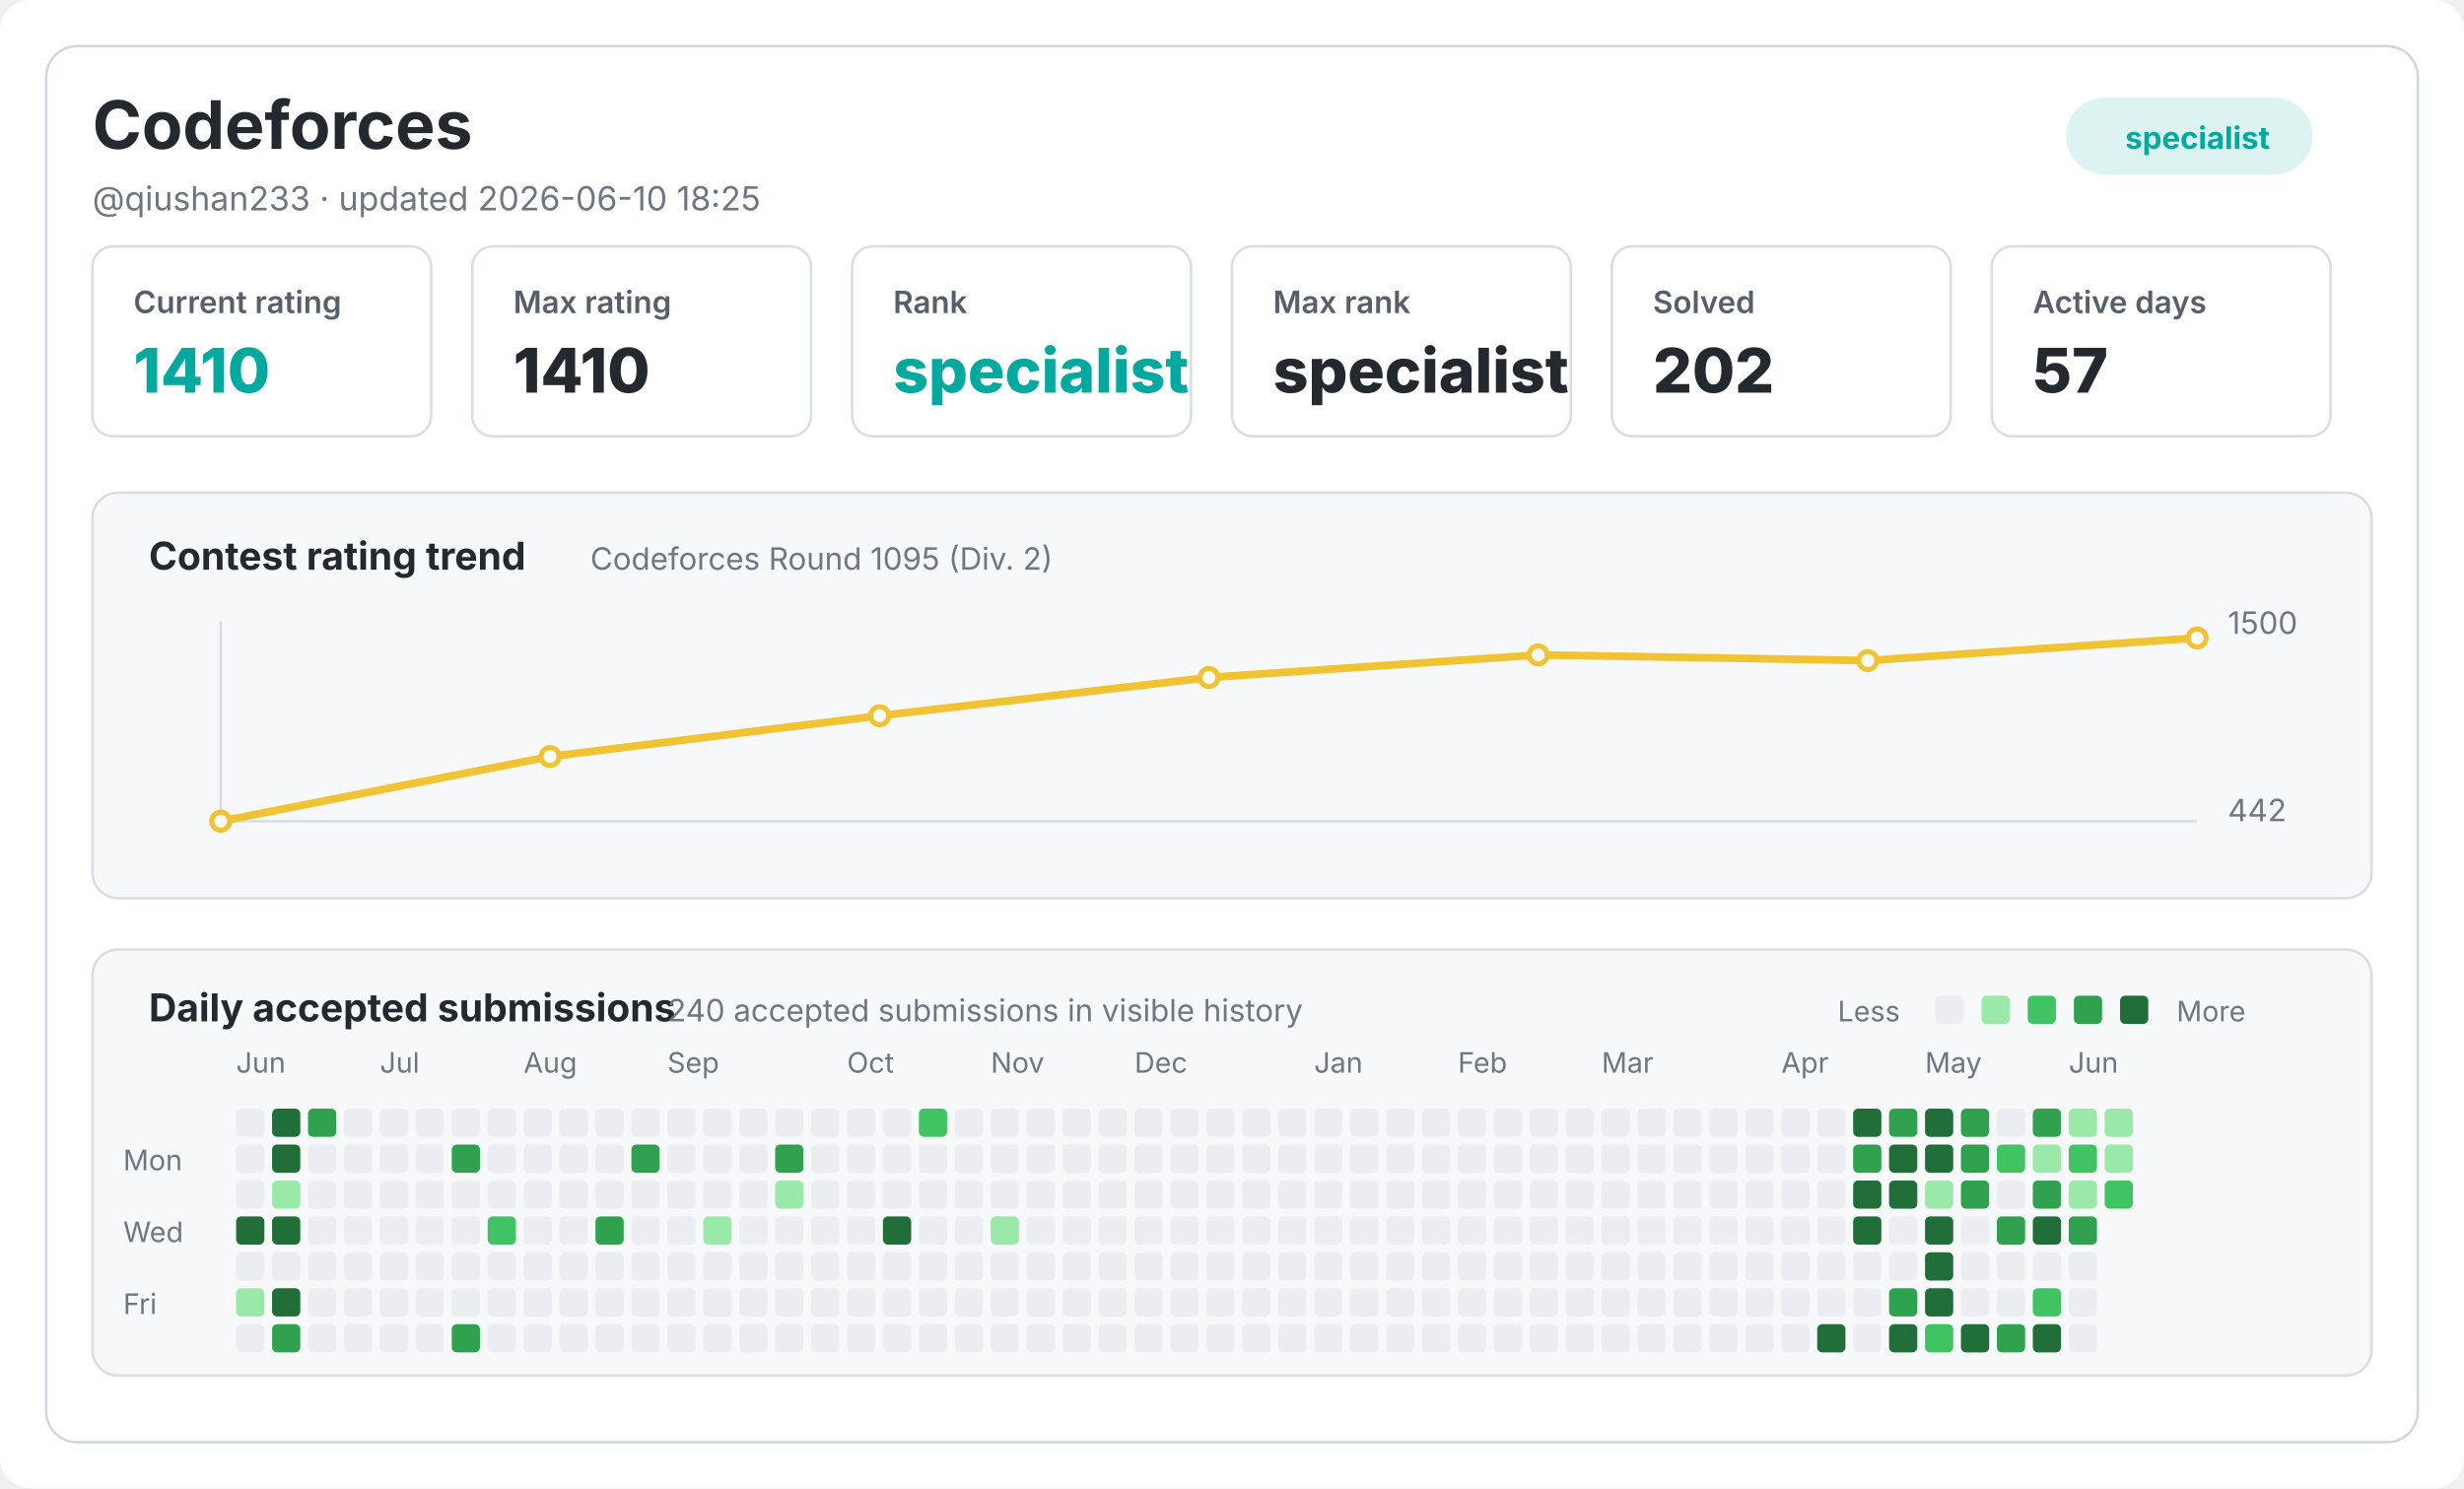
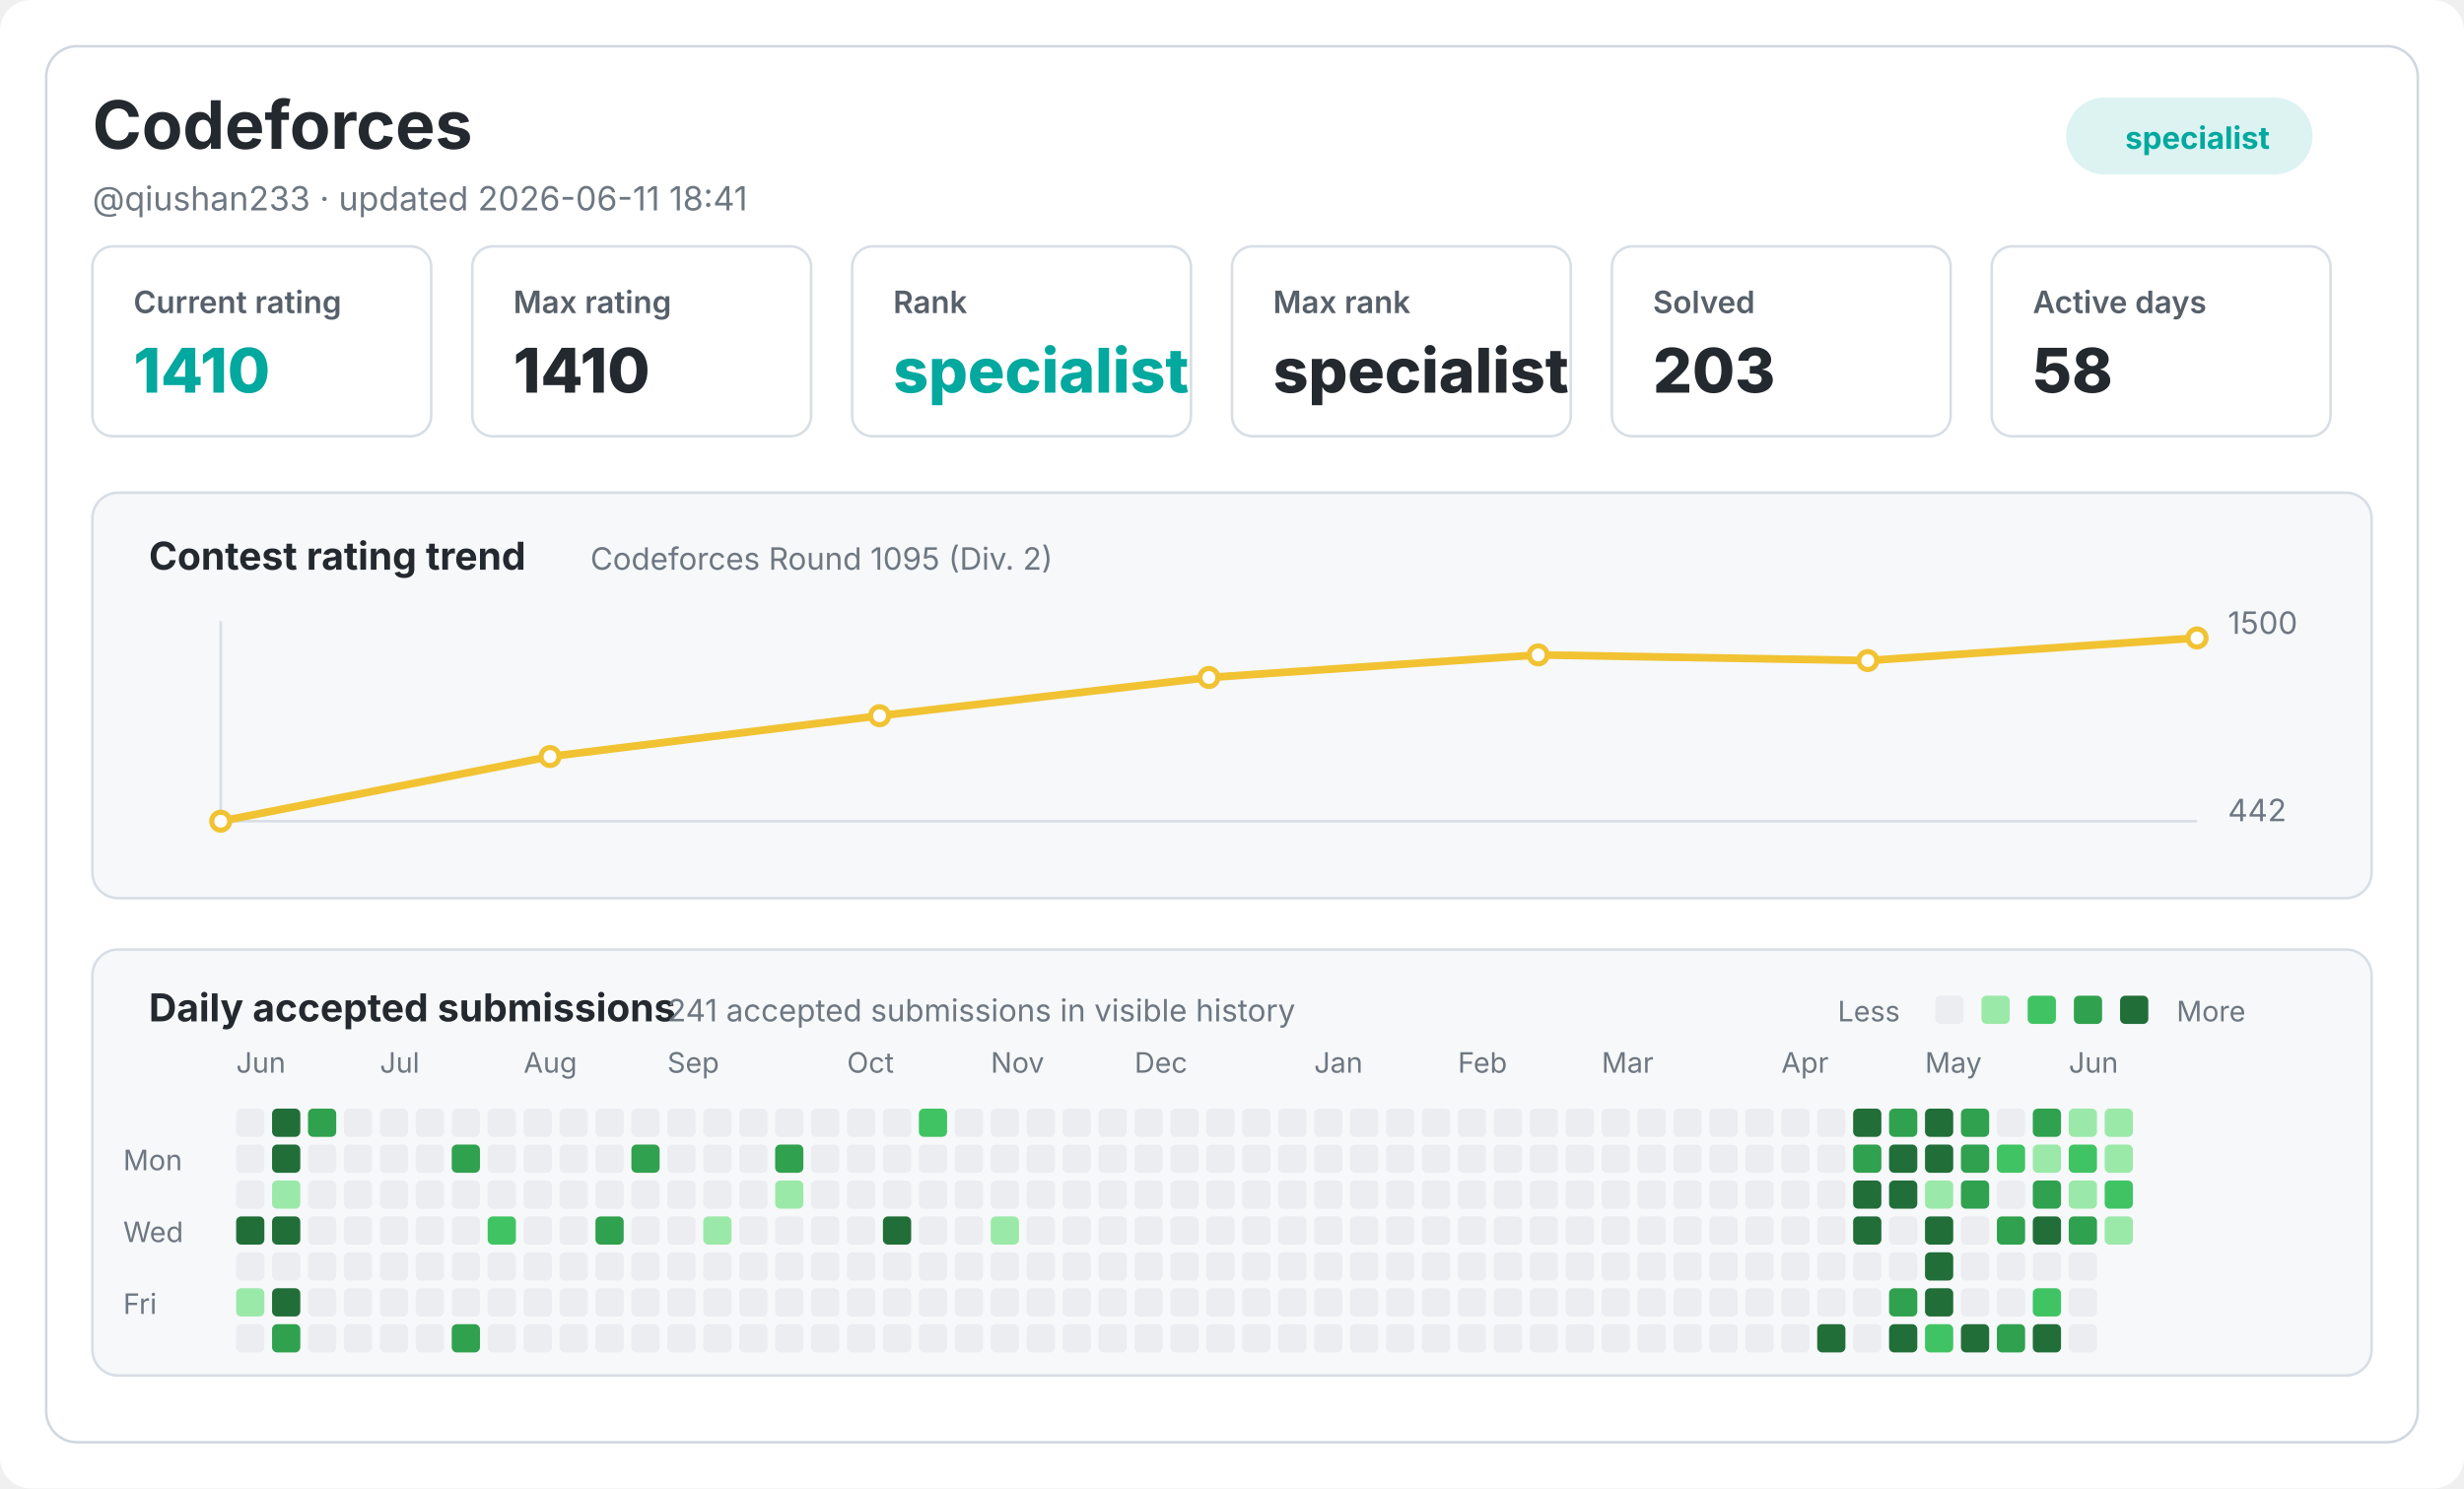
<svg xmlns="http://www.w3.org/2000/svg" width="960" height="580" viewBox="0 0 960 580" role="img" aria-label="Codeforces statistics for qiushan233">
  <style>
  .bg { fill: #ffffff; }
  .shell { fill: #ffffff; stroke: #d0d7de; }
  .soft { fill: #f6f8fa; stroke: #d8dee4; }
  .metric-card { fill: #ffffff; stroke: #d8dee4; }
  .title { font: 700 26px -apple-system,BlinkMacSystemFont,"Segoe UI",sans-serif; fill: #24292f; }
  .subtitle { font: 13px -apple-system,BlinkMacSystemFont,"Segoe UI",sans-serif; fill: #6e7781; }
  .section-title { font: 700 15px -apple-system,BlinkMacSystemFont,"Segoe UI",sans-serif; fill: #24292f; }
  .metric-label { font: 600 12px -apple-system,BlinkMacSystemFont,"Segoe UI",sans-serif; fill: #57606a; }
  .metric-value { font: 800 24px -apple-system,BlinkMacSystemFont,"Segoe UI",sans-serif; fill: #24292f; }
  .muted { font: 12px -apple-system,BlinkMacSystemFont,"Segoe UI",sans-serif; fill: #6e7781; }
  .small { font-size: 11px; }
  .rank { fill: #03a89e; }
  .grid { stroke: #d8dee4; stroke-width: 1; }
  .badge-bg { fill: #03a89e; opacity: 0.14; }
  .badge-text { font: 700 12px -apple-system,BlinkMacSystemFont,"Segoe UI",sans-serif; fill: #03a89e; }
  .heat-cell { cursor: default; transition: stroke 0.12s ease, stroke-width 0.12s ease; }
  .heat-cell:hover { stroke: #0969da; stroke-width: 1.5; }
</style>
  <rect class="bg" width="960" height="580" rx="12" />
  <rect class="shell" x="18" y="18" width="924" height="544" rx="12" />
  <text x="36" y="58" class="title">Codeforces</text>
-   <text x="36" y="82" class="subtitle">@qiushan233 · updated 2026-06-10 18:25</text>
+   <text x="36" y="82" class="subtitle">@qiushan233 · updated 2026-06-11 18:41</text>
  <rect x="805" y="38" width="96" height="30" rx="15" class="badge-bg" />
  <text x="828" y="58" class="badge-text">specialist</text>
  <rect x="36" y="96" width="132" height="74" rx="8" class="metric-card" />
  <text x="52" y="122" class="metric-label">Current rating</text>
  <text x="52" y="153" class="metric-value rank">1410</text>
  <rect x="184" y="96" width="132" height="74" rx="8" class="metric-card" />
  <text x="200" y="122" class="metric-label">Max rating</text>
  <text x="200" y="153" class="metric-value">1410</text>
  <rect x="332" y="96" width="132" height="74" rx="8" class="metric-card" />
  <text x="348" y="122" class="metric-label">Rank</text>
  <text x="348" y="153" class="metric-value rank">specialist</text>
  <rect x="480" y="96" width="132" height="74" rx="8" class="metric-card" />
  <text x="496" y="122" class="metric-label">Max rank</text>
  <text x="496" y="153" class="metric-value">specialist</text>
  <rect x="628" y="96" width="132" height="74" rx="8" class="metric-card" />
  <text x="644" y="122" class="metric-label">Solved</text>
-   <text x="644" y="153" class="metric-value">202</text>
+   <text x="644" y="153" class="metric-value">203</text>
  <rect x="776" y="96" width="132" height="74" rx="8" class="metric-card" />
  <text x="792" y="122" class="metric-label">Active days</text>
-   <text x="792" y="153" class="metric-value">57</text>
+   <text x="792" y="153" class="metric-value">58</text>
  <rect class="soft" x="36" y="192" width="888" height="158" rx="10" />
  <text x="58" y="222" class="section-title">Contest rating trend</text>
  <text x="230" y="222" class="muted">Codeforces Round 1095 (Div. 2)</text>
  <line x1="86" y1="320" x2="856" y2="320" class="grid" />
  <line x1="86" y1="242" x2="86" y2="320" class="grid" />
  <text x="868" y="247" class="muted">1500</text>
  <text x="868" y="320" class="muted">442</text>
  <polyline points="86.0,320.0 214.3,294.8 342.7,278.9 471.0,264.0 599.3,255.2 727.7,257.4 856.0,248.6" fill="none" stroke="#f1c232" stroke-width="3" stroke-linecap="round" stroke-linejoin="round" />
  <circle cx="86.0" cy="320.0" r="3.5" fill="#fff" stroke="#f1c232" stroke-width="2" />
  <circle cx="214.3" cy="294.8" r="3.5" fill="#fff" stroke="#f1c232" stroke-width="2" />
  <circle cx="342.7" cy="278.9" r="3.5" fill="#fff" stroke="#f1c232" stroke-width="2" />
  <circle cx="471.0" cy="264.0" r="3.5" fill="#fff" stroke="#f1c232" stroke-width="2" />
  <circle cx="599.3" cy="255.2" r="3.5" fill="#fff" stroke="#f1c232" stroke-width="2" />
  <circle cx="727.7" cy="257.4" r="3.5" fill="#fff" stroke="#f1c232" stroke-width="2" />
  <circle cx="856.0" cy="248.6" r="3.5" fill="#fff" stroke="#f1c232" stroke-width="2" />
  <rect class="soft" x="36" y="370" width="888" height="166" rx="10" />
  <text x="58" y="398" class="section-title">Daily accepted submissions</text>
-   <text x="260" y="398" class="muted">240 accepted submissions in visible history</text>
+   <text x="260" y="398" class="muted">241 accepted submissions in visible history</text>
  <text x="92" y="418" class="muted small">Jun</text>
  <text x="148" y="418" class="muted small">Jul</text>
  <text x="204" y="418" class="muted small">Aug</text>
  <text x="260" y="418" class="muted small">Sep</text>
  <text x="330" y="418" class="muted small">Oct</text>
  <text x="386" y="418" class="muted small">Nov</text>
  <text x="442" y="418" class="muted small">Dec</text>
  <text x="512" y="418" class="muted small">Jan</text>
  <text x="568" y="418" class="muted small">Feb</text>
  <text x="624" y="418" class="muted small">Mar</text>
  <text x="694" y="418" class="muted small">Apr</text>
  <text x="750" y="418" class="muted small">May</text>
  <text x="806" y="418" class="muted small">Jun</text>
  <text x="48" y="456" class="muted small">Mon</text>
  <text x="48" y="484" class="muted small">Wed</text>
  <text x="48" y="512" class="muted small">Fri</text>
  <rect class="heat-cell" x="92" y="432" width="11" height="11" rx="2" fill="#ebedf0" />
  <rect class="heat-cell" x="92" y="446" width="11" height="11" rx="2" fill="#ebedf0" />
  <rect class="heat-cell" x="92" y="460" width="11" height="11" rx="2" fill="#ebedf0" />
  <rect class="heat-cell" x="92" y="474" width="11" height="11" rx="2" fill="#216e39" />
  <rect class="heat-cell" x="92" y="488" width="11" height="11" rx="2" fill="#ebedf0" />
  <rect class="heat-cell" x="92" y="502" width="11" height="11" rx="2" fill="#9be9a8" />
  <rect class="heat-cell" x="92" y="516" width="11" height="11" rx="2" fill="#ebedf0" />
  <rect class="heat-cell" x="106" y="432" width="11" height="11" rx="2" fill="#216e39" />
  <rect class="heat-cell" x="106" y="446" width="11" height="11" rx="2" fill="#216e39" />
  <rect class="heat-cell" x="106" y="460" width="11" height="11" rx="2" fill="#9be9a8" />
  <rect class="heat-cell" x="106" y="474" width="11" height="11" rx="2" fill="#216e39" />
  <rect class="heat-cell" x="106" y="488" width="11" height="11" rx="2" fill="#ebedf0" />
  <rect class="heat-cell" x="106" y="502" width="11" height="11" rx="2" fill="#216e39" />
  <rect class="heat-cell" x="106" y="516" width="11" height="11" rx="2" fill="#30a14e" />
  <rect class="heat-cell" x="120" y="432" width="11" height="11" rx="2" fill="#30a14e" />
  <rect class="heat-cell" x="120" y="446" width="11" height="11" rx="2" fill="#ebedf0" />
  <rect class="heat-cell" x="120" y="460" width="11" height="11" rx="2" fill="#ebedf0" />
  <rect class="heat-cell" x="120" y="474" width="11" height="11" rx="2" fill="#ebedf0" />
  <rect class="heat-cell" x="120" y="488" width="11" height="11" rx="2" fill="#ebedf0" />
  <rect class="heat-cell" x="120" y="502" width="11" height="11" rx="2" fill="#ebedf0" />
  <rect class="heat-cell" x="120" y="516" width="11" height="11" rx="2" fill="#ebedf0" />
  <rect class="heat-cell" x="134" y="432" width="11" height="11" rx="2" fill="#ebedf0" />
  <rect class="heat-cell" x="134" y="446" width="11" height="11" rx="2" fill="#ebedf0" />
  <rect class="heat-cell" x="134" y="460" width="11" height="11" rx="2" fill="#ebedf0" />
  <rect class="heat-cell" x="134" y="474" width="11" height="11" rx="2" fill="#ebedf0" />
  <rect class="heat-cell" x="134" y="488" width="11" height="11" rx="2" fill="#ebedf0" />
  <rect class="heat-cell" x="134" y="502" width="11" height="11" rx="2" fill="#ebedf0" />
  <rect class="heat-cell" x="134" y="516" width="11" height="11" rx="2" fill="#ebedf0" />
  <rect class="heat-cell" x="148" y="432" width="11" height="11" rx="2" fill="#ebedf0" />
  <rect class="heat-cell" x="148" y="446" width="11" height="11" rx="2" fill="#ebedf0" />
  <rect class="heat-cell" x="148" y="460" width="11" height="11" rx="2" fill="#ebedf0" />
  <rect class="heat-cell" x="148" y="474" width="11" height="11" rx="2" fill="#ebedf0" />
  <rect class="heat-cell" x="148" y="488" width="11" height="11" rx="2" fill="#ebedf0" />
  <rect class="heat-cell" x="148" y="502" width="11" height="11" rx="2" fill="#ebedf0" />
  <rect class="heat-cell" x="148" y="516" width="11" height="11" rx="2" fill="#ebedf0" />
  <rect class="heat-cell" x="162" y="432" width="11" height="11" rx="2" fill="#ebedf0" />
  <rect class="heat-cell" x="162" y="446" width="11" height="11" rx="2" fill="#ebedf0" />
  <rect class="heat-cell" x="162" y="460" width="11" height="11" rx="2" fill="#ebedf0" />
  <rect class="heat-cell" x="162" y="474" width="11" height="11" rx="2" fill="#ebedf0" />
  <rect class="heat-cell" x="162" y="488" width="11" height="11" rx="2" fill="#ebedf0" />
  <rect class="heat-cell" x="162" y="502" width="11" height="11" rx="2" fill="#ebedf0" />
  <rect class="heat-cell" x="162" y="516" width="11" height="11" rx="2" fill="#ebedf0" />
  <rect class="heat-cell" x="176" y="432" width="11" height="11" rx="2" fill="#ebedf0" />
  <rect class="heat-cell" x="176" y="446" width="11" height="11" rx="2" fill="#30a14e" />
  <rect class="heat-cell" x="176" y="460" width="11" height="11" rx="2" fill="#ebedf0" />
  <rect class="heat-cell" x="176" y="474" width="11" height="11" rx="2" fill="#ebedf0" />
  <rect class="heat-cell" x="176" y="488" width="11" height="11" rx="2" fill="#ebedf0" />
  <rect class="heat-cell" x="176" y="502" width="11" height="11" rx="2" fill="#ebedf0" />
  <rect class="heat-cell" x="176" y="516" width="11" height="11" rx="2" fill="#30a14e" />
  <rect class="heat-cell" x="190" y="432" width="11" height="11" rx="2" fill="#ebedf0" />
  <rect class="heat-cell" x="190" y="446" width="11" height="11" rx="2" fill="#ebedf0" />
  <rect class="heat-cell" x="190" y="460" width="11" height="11" rx="2" fill="#ebedf0" />
  <rect class="heat-cell" x="190" y="474" width="11" height="11" rx="2" fill="#40c463" />
  <rect class="heat-cell" x="190" y="488" width="11" height="11" rx="2" fill="#ebedf0" />
  <rect class="heat-cell" x="190" y="502" width="11" height="11" rx="2" fill="#ebedf0" />
  <rect class="heat-cell" x="190" y="516" width="11" height="11" rx="2" fill="#ebedf0" />
  <rect class="heat-cell" x="204" y="432" width="11" height="11" rx="2" fill="#ebedf0" />
  <rect class="heat-cell" x="204" y="446" width="11" height="11" rx="2" fill="#ebedf0" />
  <rect class="heat-cell" x="204" y="460" width="11" height="11" rx="2" fill="#ebedf0" />
  <rect class="heat-cell" x="204" y="474" width="11" height="11" rx="2" fill="#ebedf0" />
  <rect class="heat-cell" x="204" y="488" width="11" height="11" rx="2" fill="#ebedf0" />
  <rect class="heat-cell" x="204" y="502" width="11" height="11" rx="2" fill="#ebedf0" />
  <rect class="heat-cell" x="204" y="516" width="11" height="11" rx="2" fill="#ebedf0" />
  <rect class="heat-cell" x="218" y="432" width="11" height="11" rx="2" fill="#ebedf0" />
  <rect class="heat-cell" x="218" y="446" width="11" height="11" rx="2" fill="#ebedf0" />
  <rect class="heat-cell" x="218" y="460" width="11" height="11" rx="2" fill="#ebedf0" />
  <rect class="heat-cell" x="218" y="474" width="11" height="11" rx="2" fill="#ebedf0" />
  <rect class="heat-cell" x="218" y="488" width="11" height="11" rx="2" fill="#ebedf0" />
  <rect class="heat-cell" x="218" y="502" width="11" height="11" rx="2" fill="#ebedf0" />
  <rect class="heat-cell" x="218" y="516" width="11" height="11" rx="2" fill="#ebedf0" />
  <rect class="heat-cell" x="232" y="432" width="11" height="11" rx="2" fill="#ebedf0" />
  <rect class="heat-cell" x="232" y="446" width="11" height="11" rx="2" fill="#ebedf0" />
  <rect class="heat-cell" x="232" y="460" width="11" height="11" rx="2" fill="#ebedf0" />
  <rect class="heat-cell" x="232" y="474" width="11" height="11" rx="2" fill="#30a14e" />
  <rect class="heat-cell" x="232" y="488" width="11" height="11" rx="2" fill="#ebedf0" />
  <rect class="heat-cell" x="232" y="502" width="11" height="11" rx="2" fill="#ebedf0" />
  <rect class="heat-cell" x="232" y="516" width="11" height="11" rx="2" fill="#ebedf0" />
  <rect class="heat-cell" x="246" y="432" width="11" height="11" rx="2" fill="#ebedf0" />
  <rect class="heat-cell" x="246" y="446" width="11" height="11" rx="2" fill="#30a14e" />
  <rect class="heat-cell" x="246" y="460" width="11" height="11" rx="2" fill="#ebedf0" />
  <rect class="heat-cell" x="246" y="474" width="11" height="11" rx="2" fill="#ebedf0" />
  <rect class="heat-cell" x="246" y="488" width="11" height="11" rx="2" fill="#ebedf0" />
  <rect class="heat-cell" x="246" y="502" width="11" height="11" rx="2" fill="#ebedf0" />
  <rect class="heat-cell" x="246" y="516" width="11" height="11" rx="2" fill="#ebedf0" />
  <rect class="heat-cell" x="260" y="432" width="11" height="11" rx="2" fill="#ebedf0" />
  <rect class="heat-cell" x="260" y="446" width="11" height="11" rx="2" fill="#ebedf0" />
  <rect class="heat-cell" x="260" y="460" width="11" height="11" rx="2" fill="#ebedf0" />
  <rect class="heat-cell" x="260" y="474" width="11" height="11" rx="2" fill="#ebedf0" />
  <rect class="heat-cell" x="260" y="488" width="11" height="11" rx="2" fill="#ebedf0" />
  <rect class="heat-cell" x="260" y="502" width="11" height="11" rx="2" fill="#ebedf0" />
  <rect class="heat-cell" x="260" y="516" width="11" height="11" rx="2" fill="#ebedf0" />
  <rect class="heat-cell" x="274" y="432" width="11" height="11" rx="2" fill="#ebedf0" />
  <rect class="heat-cell" x="274" y="446" width="11" height="11" rx="2" fill="#ebedf0" />
  <rect class="heat-cell" x="274" y="460" width="11" height="11" rx="2" fill="#ebedf0" />
  <rect class="heat-cell" x="274" y="474" width="11" height="11" rx="2" fill="#9be9a8" />
  <rect class="heat-cell" x="274" y="488" width="11" height="11" rx="2" fill="#ebedf0" />
  <rect class="heat-cell" x="274" y="502" width="11" height="11" rx="2" fill="#ebedf0" />
  <rect class="heat-cell" x="274" y="516" width="11" height="11" rx="2" fill="#ebedf0" />
  <rect class="heat-cell" x="288" y="432" width="11" height="11" rx="2" fill="#ebedf0" />
  <rect class="heat-cell" x="288" y="446" width="11" height="11" rx="2" fill="#ebedf0" />
  <rect class="heat-cell" x="288" y="460" width="11" height="11" rx="2" fill="#ebedf0" />
  <rect class="heat-cell" x="288" y="474" width="11" height="11" rx="2" fill="#ebedf0" />
  <rect class="heat-cell" x="288" y="488" width="11" height="11" rx="2" fill="#ebedf0" />
  <rect class="heat-cell" x="288" y="502" width="11" height="11" rx="2" fill="#ebedf0" />
  <rect class="heat-cell" x="288" y="516" width="11" height="11" rx="2" fill="#ebedf0" />
  <rect class="heat-cell" x="302" y="432" width="11" height="11" rx="2" fill="#ebedf0" />
  <rect class="heat-cell" x="302" y="446" width="11" height="11" rx="2" fill="#30a14e" />
  <rect class="heat-cell" x="302" y="460" width="11" height="11" rx="2" fill="#9be9a8" />
  <rect class="heat-cell" x="302" y="474" width="11" height="11" rx="2" fill="#ebedf0" />
  <rect class="heat-cell" x="302" y="488" width="11" height="11" rx="2" fill="#ebedf0" />
  <rect class="heat-cell" x="302" y="502" width="11" height="11" rx="2" fill="#ebedf0" />
  <rect class="heat-cell" x="302" y="516" width="11" height="11" rx="2" fill="#ebedf0" />
  <rect class="heat-cell" x="316" y="432" width="11" height="11" rx="2" fill="#ebedf0" />
  <rect class="heat-cell" x="316" y="446" width="11" height="11" rx="2" fill="#ebedf0" />
  <rect class="heat-cell" x="316" y="460" width="11" height="11" rx="2" fill="#ebedf0" />
  <rect class="heat-cell" x="316" y="474" width="11" height="11" rx="2" fill="#ebedf0" />
  <rect class="heat-cell" x="316" y="488" width="11" height="11" rx="2" fill="#ebedf0" />
  <rect class="heat-cell" x="316" y="502" width="11" height="11" rx="2" fill="#ebedf0" />
  <rect class="heat-cell" x="316" y="516" width="11" height="11" rx="2" fill="#ebedf0" />
  <rect class="heat-cell" x="330" y="432" width="11" height="11" rx="2" fill="#ebedf0" />
  <rect class="heat-cell" x="330" y="446" width="11" height="11" rx="2" fill="#ebedf0" />
  <rect class="heat-cell" x="330" y="460" width="11" height="11" rx="2" fill="#ebedf0" />
  <rect class="heat-cell" x="330" y="474" width="11" height="11" rx="2" fill="#ebedf0" />
  <rect class="heat-cell" x="330" y="488" width="11" height="11" rx="2" fill="#ebedf0" />
  <rect class="heat-cell" x="330" y="502" width="11" height="11" rx="2" fill="#ebedf0" />
  <rect class="heat-cell" x="330" y="516" width="11" height="11" rx="2" fill="#ebedf0" />
  <rect class="heat-cell" x="344" y="432" width="11" height="11" rx="2" fill="#ebedf0" />
  <rect class="heat-cell" x="344" y="446" width="11" height="11" rx="2" fill="#ebedf0" />
  <rect class="heat-cell" x="344" y="460" width="11" height="11" rx="2" fill="#ebedf0" />
  <rect class="heat-cell" x="344" y="474" width="11" height="11" rx="2" fill="#216e39" />
  <rect class="heat-cell" x="344" y="488" width="11" height="11" rx="2" fill="#ebedf0" />
  <rect class="heat-cell" x="344" y="502" width="11" height="11" rx="2" fill="#ebedf0" />
  <rect class="heat-cell" x="344" y="516" width="11" height="11" rx="2" fill="#ebedf0" />
  <rect class="heat-cell" x="358" y="432" width="11" height="11" rx="2" fill="#40c463" />
  <rect class="heat-cell" x="358" y="446" width="11" height="11" rx="2" fill="#ebedf0" />
  <rect class="heat-cell" x="358" y="460" width="11" height="11" rx="2" fill="#ebedf0" />
  <rect class="heat-cell" x="358" y="474" width="11" height="11" rx="2" fill="#ebedf0" />
  <rect class="heat-cell" x="358" y="488" width="11" height="11" rx="2" fill="#ebedf0" />
  <rect class="heat-cell" x="358" y="502" width="11" height="11" rx="2" fill="#ebedf0" />
  <rect class="heat-cell" x="358" y="516" width="11" height="11" rx="2" fill="#ebedf0" />
  <rect class="heat-cell" x="372" y="432" width="11" height="11" rx="2" fill="#ebedf0" />
  <rect class="heat-cell" x="372" y="446" width="11" height="11" rx="2" fill="#ebedf0" />
  <rect class="heat-cell" x="372" y="460" width="11" height="11" rx="2" fill="#ebedf0" />
  <rect class="heat-cell" x="372" y="474" width="11" height="11" rx="2" fill="#ebedf0" />
  <rect class="heat-cell" x="372" y="488" width="11" height="11" rx="2" fill="#ebedf0" />
  <rect class="heat-cell" x="372" y="502" width="11" height="11" rx="2" fill="#ebedf0" />
  <rect class="heat-cell" x="372" y="516" width="11" height="11" rx="2" fill="#ebedf0" />
  <rect class="heat-cell" x="386" y="432" width="11" height="11" rx="2" fill="#ebedf0" />
  <rect class="heat-cell" x="386" y="446" width="11" height="11" rx="2" fill="#ebedf0" />
  <rect class="heat-cell" x="386" y="460" width="11" height="11" rx="2" fill="#ebedf0" />
  <rect class="heat-cell" x="386" y="474" width="11" height="11" rx="2" fill="#9be9a8" />
  <rect class="heat-cell" x="386" y="488" width="11" height="11" rx="2" fill="#ebedf0" />
  <rect class="heat-cell" x="386" y="502" width="11" height="11" rx="2" fill="#ebedf0" />
  <rect class="heat-cell" x="386" y="516" width="11" height="11" rx="2" fill="#ebedf0" />
  <rect class="heat-cell" x="400" y="432" width="11" height="11" rx="2" fill="#ebedf0" />
  <rect class="heat-cell" x="400" y="446" width="11" height="11" rx="2" fill="#ebedf0" />
  <rect class="heat-cell" x="400" y="460" width="11" height="11" rx="2" fill="#ebedf0" />
  <rect class="heat-cell" x="400" y="474" width="11" height="11" rx="2" fill="#ebedf0" />
  <rect class="heat-cell" x="400" y="488" width="11" height="11" rx="2" fill="#ebedf0" />
  <rect class="heat-cell" x="400" y="502" width="11" height="11" rx="2" fill="#ebedf0" />
  <rect class="heat-cell" x="400" y="516" width="11" height="11" rx="2" fill="#ebedf0" />
  <rect class="heat-cell" x="414" y="432" width="11" height="11" rx="2" fill="#ebedf0" />
  <rect class="heat-cell" x="414" y="446" width="11" height="11" rx="2" fill="#ebedf0" />
  <rect class="heat-cell" x="414" y="460" width="11" height="11" rx="2" fill="#ebedf0" />
  <rect class="heat-cell" x="414" y="474" width="11" height="11" rx="2" fill="#ebedf0" />
  <rect class="heat-cell" x="414" y="488" width="11" height="11" rx="2" fill="#ebedf0" />
  <rect class="heat-cell" x="414" y="502" width="11" height="11" rx="2" fill="#ebedf0" />
  <rect class="heat-cell" x="414" y="516" width="11" height="11" rx="2" fill="#ebedf0" />
  <rect class="heat-cell" x="428" y="432" width="11" height="11" rx="2" fill="#ebedf0" />
  <rect class="heat-cell" x="428" y="446" width="11" height="11" rx="2" fill="#ebedf0" />
  <rect class="heat-cell" x="428" y="460" width="11" height="11" rx="2" fill="#ebedf0" />
  <rect class="heat-cell" x="428" y="474" width="11" height="11" rx="2" fill="#ebedf0" />
  <rect class="heat-cell" x="428" y="488" width="11" height="11" rx="2" fill="#ebedf0" />
  <rect class="heat-cell" x="428" y="502" width="11" height="11" rx="2" fill="#ebedf0" />
  <rect class="heat-cell" x="428" y="516" width="11" height="11" rx="2" fill="#ebedf0" />
  <rect class="heat-cell" x="442" y="432" width="11" height="11" rx="2" fill="#ebedf0" />
  <rect class="heat-cell" x="442" y="446" width="11" height="11" rx="2" fill="#ebedf0" />
  <rect class="heat-cell" x="442" y="460" width="11" height="11" rx="2" fill="#ebedf0" />
  <rect class="heat-cell" x="442" y="474" width="11" height="11" rx="2" fill="#ebedf0" />
  <rect class="heat-cell" x="442" y="488" width="11" height="11" rx="2" fill="#ebedf0" />
  <rect class="heat-cell" x="442" y="502" width="11" height="11" rx="2" fill="#ebedf0" />
  <rect class="heat-cell" x="442" y="516" width="11" height="11" rx="2" fill="#ebedf0" />
  <rect class="heat-cell" x="456" y="432" width="11" height="11" rx="2" fill="#ebedf0" />
  <rect class="heat-cell" x="456" y="446" width="11" height="11" rx="2" fill="#ebedf0" />
  <rect class="heat-cell" x="456" y="460" width="11" height="11" rx="2" fill="#ebedf0" />
  <rect class="heat-cell" x="456" y="474" width="11" height="11" rx="2" fill="#ebedf0" />
  <rect class="heat-cell" x="456" y="488" width="11" height="11" rx="2" fill="#ebedf0" />
  <rect class="heat-cell" x="456" y="502" width="11" height="11" rx="2" fill="#ebedf0" />
  <rect class="heat-cell" x="456" y="516" width="11" height="11" rx="2" fill="#ebedf0" />
  <rect class="heat-cell" x="470" y="432" width="11" height="11" rx="2" fill="#ebedf0" />
  <rect class="heat-cell" x="470" y="446" width="11" height="11" rx="2" fill="#ebedf0" />
  <rect class="heat-cell" x="470" y="460" width="11" height="11" rx="2" fill="#ebedf0" />
  <rect class="heat-cell" x="470" y="474" width="11" height="11" rx="2" fill="#ebedf0" />
  <rect class="heat-cell" x="470" y="488" width="11" height="11" rx="2" fill="#ebedf0" />
  <rect class="heat-cell" x="470" y="502" width="11" height="11" rx="2" fill="#ebedf0" />
  <rect class="heat-cell" x="470" y="516" width="11" height="11" rx="2" fill="#ebedf0" />
  <rect class="heat-cell" x="484" y="432" width="11" height="11" rx="2" fill="#ebedf0" />
  <rect class="heat-cell" x="484" y="446" width="11" height="11" rx="2" fill="#ebedf0" />
  <rect class="heat-cell" x="484" y="460" width="11" height="11" rx="2" fill="#ebedf0" />
  <rect class="heat-cell" x="484" y="474" width="11" height="11" rx="2" fill="#ebedf0" />
  <rect class="heat-cell" x="484" y="488" width="11" height="11" rx="2" fill="#ebedf0" />
  <rect class="heat-cell" x="484" y="502" width="11" height="11" rx="2" fill="#ebedf0" />
  <rect class="heat-cell" x="484" y="516" width="11" height="11" rx="2" fill="#ebedf0" />
  <rect class="heat-cell" x="498" y="432" width="11" height="11" rx="2" fill="#ebedf0" />
  <rect class="heat-cell" x="498" y="446" width="11" height="11" rx="2" fill="#ebedf0" />
  <rect class="heat-cell" x="498" y="460" width="11" height="11" rx="2" fill="#ebedf0" />
  <rect class="heat-cell" x="498" y="474" width="11" height="11" rx="2" fill="#ebedf0" />
  <rect class="heat-cell" x="498" y="488" width="11" height="11" rx="2" fill="#ebedf0" />
  <rect class="heat-cell" x="498" y="502" width="11" height="11" rx="2" fill="#ebedf0" />
  <rect class="heat-cell" x="498" y="516" width="11" height="11" rx="2" fill="#ebedf0" />
  <rect class="heat-cell" x="512" y="432" width="11" height="11" rx="2" fill="#ebedf0" />
  <rect class="heat-cell" x="512" y="446" width="11" height="11" rx="2" fill="#ebedf0" />
  <rect class="heat-cell" x="512" y="460" width="11" height="11" rx="2" fill="#ebedf0" />
  <rect class="heat-cell" x="512" y="474" width="11" height="11" rx="2" fill="#ebedf0" />
  <rect class="heat-cell" x="512" y="488" width="11" height="11" rx="2" fill="#ebedf0" />
  <rect class="heat-cell" x="512" y="502" width="11" height="11" rx="2" fill="#ebedf0" />
  <rect class="heat-cell" x="512" y="516" width="11" height="11" rx="2" fill="#ebedf0" />
  <rect class="heat-cell" x="526" y="432" width="11" height="11" rx="2" fill="#ebedf0" />
  <rect class="heat-cell" x="526" y="446" width="11" height="11" rx="2" fill="#ebedf0" />
  <rect class="heat-cell" x="526" y="460" width="11" height="11" rx="2" fill="#ebedf0" />
  <rect class="heat-cell" x="526" y="474" width="11" height="11" rx="2" fill="#ebedf0" />
  <rect class="heat-cell" x="526" y="488" width="11" height="11" rx="2" fill="#ebedf0" />
  <rect class="heat-cell" x="526" y="502" width="11" height="11" rx="2" fill="#ebedf0" />
  <rect class="heat-cell" x="526" y="516" width="11" height="11" rx="2" fill="#ebedf0" />
  <rect class="heat-cell" x="540" y="432" width="11" height="11" rx="2" fill="#ebedf0" />
  <rect class="heat-cell" x="540" y="446" width="11" height="11" rx="2" fill="#ebedf0" />
  <rect class="heat-cell" x="540" y="460" width="11" height="11" rx="2" fill="#ebedf0" />
  <rect class="heat-cell" x="540" y="474" width="11" height="11" rx="2" fill="#ebedf0" />
  <rect class="heat-cell" x="540" y="488" width="11" height="11" rx="2" fill="#ebedf0" />
  <rect class="heat-cell" x="540" y="502" width="11" height="11" rx="2" fill="#ebedf0" />
  <rect class="heat-cell" x="540" y="516" width="11" height="11" rx="2" fill="#ebedf0" />
  <rect class="heat-cell" x="554" y="432" width="11" height="11" rx="2" fill="#ebedf0" />
  <rect class="heat-cell" x="554" y="446" width="11" height="11" rx="2" fill="#ebedf0" />
  <rect class="heat-cell" x="554" y="460" width="11" height="11" rx="2" fill="#ebedf0" />
  <rect class="heat-cell" x="554" y="474" width="11" height="11" rx="2" fill="#ebedf0" />
  <rect class="heat-cell" x="554" y="488" width="11" height="11" rx="2" fill="#ebedf0" />
  <rect class="heat-cell" x="554" y="502" width="11" height="11" rx="2" fill="#ebedf0" />
  <rect class="heat-cell" x="554" y="516" width="11" height="11" rx="2" fill="#ebedf0" />
  <rect class="heat-cell" x="568" y="432" width="11" height="11" rx="2" fill="#ebedf0" />
  <rect class="heat-cell" x="568" y="446" width="11" height="11" rx="2" fill="#ebedf0" />
  <rect class="heat-cell" x="568" y="460" width="11" height="11" rx="2" fill="#ebedf0" />
  <rect class="heat-cell" x="568" y="474" width="11" height="11" rx="2" fill="#ebedf0" />
  <rect class="heat-cell" x="568" y="488" width="11" height="11" rx="2" fill="#ebedf0" />
  <rect class="heat-cell" x="568" y="502" width="11" height="11" rx="2" fill="#ebedf0" />
  <rect class="heat-cell" x="568" y="516" width="11" height="11" rx="2" fill="#ebedf0" />
  <rect class="heat-cell" x="582" y="432" width="11" height="11" rx="2" fill="#ebedf0" />
  <rect class="heat-cell" x="582" y="446" width="11" height="11" rx="2" fill="#ebedf0" />
  <rect class="heat-cell" x="582" y="460" width="11" height="11" rx="2" fill="#ebedf0" />
  <rect class="heat-cell" x="582" y="474" width="11" height="11" rx="2" fill="#ebedf0" />
  <rect class="heat-cell" x="582" y="488" width="11" height="11" rx="2" fill="#ebedf0" />
  <rect class="heat-cell" x="582" y="502" width="11" height="11" rx="2" fill="#ebedf0" />
  <rect class="heat-cell" x="582" y="516" width="11" height="11" rx="2" fill="#ebedf0" />
  <rect class="heat-cell" x="596" y="432" width="11" height="11" rx="2" fill="#ebedf0" />
  <rect class="heat-cell" x="596" y="446" width="11" height="11" rx="2" fill="#ebedf0" />
  <rect class="heat-cell" x="596" y="460" width="11" height="11" rx="2" fill="#ebedf0" />
  <rect class="heat-cell" x="596" y="474" width="11" height="11" rx="2" fill="#ebedf0" />
  <rect class="heat-cell" x="596" y="488" width="11" height="11" rx="2" fill="#ebedf0" />
  <rect class="heat-cell" x="596" y="502" width="11" height="11" rx="2" fill="#ebedf0" />
  <rect class="heat-cell" x="596" y="516" width="11" height="11" rx="2" fill="#ebedf0" />
  <rect class="heat-cell" x="610" y="432" width="11" height="11" rx="2" fill="#ebedf0" />
  <rect class="heat-cell" x="610" y="446" width="11" height="11" rx="2" fill="#ebedf0" />
  <rect class="heat-cell" x="610" y="460" width="11" height="11" rx="2" fill="#ebedf0" />
  <rect class="heat-cell" x="610" y="474" width="11" height="11" rx="2" fill="#ebedf0" />
  <rect class="heat-cell" x="610" y="488" width="11" height="11" rx="2" fill="#ebedf0" />
  <rect class="heat-cell" x="610" y="502" width="11" height="11" rx="2" fill="#ebedf0" />
  <rect class="heat-cell" x="610" y="516" width="11" height="11" rx="2" fill="#ebedf0" />
  <rect class="heat-cell" x="624" y="432" width="11" height="11" rx="2" fill="#ebedf0" />
  <rect class="heat-cell" x="624" y="446" width="11" height="11" rx="2" fill="#ebedf0" />
  <rect class="heat-cell" x="624" y="460" width="11" height="11" rx="2" fill="#ebedf0" />
  <rect class="heat-cell" x="624" y="474" width="11" height="11" rx="2" fill="#ebedf0" />
  <rect class="heat-cell" x="624" y="488" width="11" height="11" rx="2" fill="#ebedf0" />
  <rect class="heat-cell" x="624" y="502" width="11" height="11" rx="2" fill="#ebedf0" />
  <rect class="heat-cell" x="624" y="516" width="11" height="11" rx="2" fill="#ebedf0" />
  <rect class="heat-cell" x="638" y="432" width="11" height="11" rx="2" fill="#ebedf0" />
  <rect class="heat-cell" x="638" y="446" width="11" height="11" rx="2" fill="#ebedf0" />
  <rect class="heat-cell" x="638" y="460" width="11" height="11" rx="2" fill="#ebedf0" />
  <rect class="heat-cell" x="638" y="474" width="11" height="11" rx="2" fill="#ebedf0" />
  <rect class="heat-cell" x="638" y="488" width="11" height="11" rx="2" fill="#ebedf0" />
  <rect class="heat-cell" x="638" y="502" width="11" height="11" rx="2" fill="#ebedf0" />
  <rect class="heat-cell" x="638" y="516" width="11" height="11" rx="2" fill="#ebedf0" />
  <rect class="heat-cell" x="652" y="432" width="11" height="11" rx="2" fill="#ebedf0" />
  <rect class="heat-cell" x="652" y="446" width="11" height="11" rx="2" fill="#ebedf0" />
  <rect class="heat-cell" x="652" y="460" width="11" height="11" rx="2" fill="#ebedf0" />
  <rect class="heat-cell" x="652" y="474" width="11" height="11" rx="2" fill="#ebedf0" />
  <rect class="heat-cell" x="652" y="488" width="11" height="11" rx="2" fill="#ebedf0" />
  <rect class="heat-cell" x="652" y="502" width="11" height="11" rx="2" fill="#ebedf0" />
  <rect class="heat-cell" x="652" y="516" width="11" height="11" rx="2" fill="#ebedf0" />
  <rect class="heat-cell" x="666" y="432" width="11" height="11" rx="2" fill="#ebedf0" />
  <rect class="heat-cell" x="666" y="446" width="11" height="11" rx="2" fill="#ebedf0" />
  <rect class="heat-cell" x="666" y="460" width="11" height="11" rx="2" fill="#ebedf0" />
  <rect class="heat-cell" x="666" y="474" width="11" height="11" rx="2" fill="#ebedf0" />
  <rect class="heat-cell" x="666" y="488" width="11" height="11" rx="2" fill="#ebedf0" />
  <rect class="heat-cell" x="666" y="502" width="11" height="11" rx="2" fill="#ebedf0" />
  <rect class="heat-cell" x="666" y="516" width="11" height="11" rx="2" fill="#ebedf0" />
  <rect class="heat-cell" x="680" y="432" width="11" height="11" rx="2" fill="#ebedf0" />
  <rect class="heat-cell" x="680" y="446" width="11" height="11" rx="2" fill="#ebedf0" />
  <rect class="heat-cell" x="680" y="460" width="11" height="11" rx="2" fill="#ebedf0" />
  <rect class="heat-cell" x="680" y="474" width="11" height="11" rx="2" fill="#ebedf0" />
  <rect class="heat-cell" x="680" y="488" width="11" height="11" rx="2" fill="#ebedf0" />
  <rect class="heat-cell" x="680" y="502" width="11" height="11" rx="2" fill="#ebedf0" />
  <rect class="heat-cell" x="680" y="516" width="11" height="11" rx="2" fill="#ebedf0" />
  <rect class="heat-cell" x="694" y="432" width="11" height="11" rx="2" fill="#ebedf0" />
  <rect class="heat-cell" x="694" y="446" width="11" height="11" rx="2" fill="#ebedf0" />
  <rect class="heat-cell" x="694" y="460" width="11" height="11" rx="2" fill="#ebedf0" />
  <rect class="heat-cell" x="694" y="474" width="11" height="11" rx="2" fill="#ebedf0" />
  <rect class="heat-cell" x="694" y="488" width="11" height="11" rx="2" fill="#ebedf0" />
  <rect class="heat-cell" x="694" y="502" width="11" height="11" rx="2" fill="#ebedf0" />
  <rect class="heat-cell" x="694" y="516" width="11" height="11" rx="2" fill="#ebedf0" />
  <rect class="heat-cell" x="708" y="432" width="11" height="11" rx="2" fill="#ebedf0" />
  <rect class="heat-cell" x="708" y="446" width="11" height="11" rx="2" fill="#ebedf0" />
  <rect class="heat-cell" x="708" y="460" width="11" height="11" rx="2" fill="#ebedf0" />
  <rect class="heat-cell" x="708" y="474" width="11" height="11" rx="2" fill="#ebedf0" />
  <rect class="heat-cell" x="708" y="488" width="11" height="11" rx="2" fill="#ebedf0" />
  <rect class="heat-cell" x="708" y="502" width="11" height="11" rx="2" fill="#ebedf0" />
  <rect class="heat-cell" x="708" y="516" width="11" height="11" rx="2" fill="#216e39" />
  <rect class="heat-cell" x="722" y="432" width="11" height="11" rx="2" fill="#216e39" />
  <rect class="heat-cell" x="722" y="446" width="11" height="11" rx="2" fill="#30a14e" />
  <rect class="heat-cell" x="722" y="460" width="11" height="11" rx="2" fill="#216e39" />
  <rect class="heat-cell" x="722" y="474" width="11" height="11" rx="2" fill="#216e39" />
  <rect class="heat-cell" x="722" y="488" width="11" height="11" rx="2" fill="#ebedf0" />
  <rect class="heat-cell" x="722" y="502" width="11" height="11" rx="2" fill="#ebedf0" />
  <rect class="heat-cell" x="722" y="516" width="11" height="11" rx="2" fill="#ebedf0" />
  <rect class="heat-cell" x="736" y="432" width="11" height="11" rx="2" fill="#30a14e" />
  <rect class="heat-cell" x="736" y="446" width="11" height="11" rx="2" fill="#216e39" />
  <rect class="heat-cell" x="736" y="460" width="11" height="11" rx="2" fill="#216e39" />
  <rect class="heat-cell" x="736" y="474" width="11" height="11" rx="2" fill="#ebedf0" />
  <rect class="heat-cell" x="736" y="488" width="11" height="11" rx="2" fill="#ebedf0" />
  <rect class="heat-cell" x="736" y="502" width="11" height="11" rx="2" fill="#30a14e" />
  <rect class="heat-cell" x="736" y="516" width="11" height="11" rx="2" fill="#216e39" />
  <rect class="heat-cell" x="750" y="432" width="11" height="11" rx="2" fill="#216e39" />
  <rect class="heat-cell" x="750" y="446" width="11" height="11" rx="2" fill="#216e39" />
  <rect class="heat-cell" x="750" y="460" width="11" height="11" rx="2" fill="#9be9a8" />
  <rect class="heat-cell" x="750" y="474" width="11" height="11" rx="2" fill="#216e39" />
  <rect class="heat-cell" x="750" y="488" width="11" height="11" rx="2" fill="#216e39" />
  <rect class="heat-cell" x="750" y="502" width="11" height="11" rx="2" fill="#216e39" />
  <rect class="heat-cell" x="750" y="516" width="11" height="11" rx="2" fill="#40c463" />
  <rect class="heat-cell" x="764" y="432" width="11" height="11" rx="2" fill="#30a14e" />
  <rect class="heat-cell" x="764" y="446" width="11" height="11" rx="2" fill="#30a14e" />
  <rect class="heat-cell" x="764" y="460" width="11" height="11" rx="2" fill="#30a14e" />
  <rect class="heat-cell" x="764" y="474" width="11" height="11" rx="2" fill="#ebedf0" />
  <rect class="heat-cell" x="764" y="488" width="11" height="11" rx="2" fill="#ebedf0" />
  <rect class="heat-cell" x="764" y="502" width="11" height="11" rx="2" fill="#ebedf0" />
  <rect class="heat-cell" x="764" y="516" width="11" height="11" rx="2" fill="#216e39" />
  <rect class="heat-cell" x="778" y="432" width="11" height="11" rx="2" fill="#ebedf0" />
  <rect class="heat-cell" x="778" y="446" width="11" height="11" rx="2" fill="#40c463" />
  <rect class="heat-cell" x="778" y="460" width="11" height="11" rx="2" fill="#ebedf0" />
  <rect class="heat-cell" x="778" y="474" width="11" height="11" rx="2" fill="#30a14e" />
  <rect class="heat-cell" x="778" y="488" width="11" height="11" rx="2" fill="#ebedf0" />
  <rect class="heat-cell" x="778" y="502" width="11" height="11" rx="2" fill="#ebedf0" />
  <rect class="heat-cell" x="778" y="516" width="11" height="11" rx="2" fill="#30a14e" />
  <rect class="heat-cell" x="792" y="432" width="11" height="11" rx="2" fill="#30a14e" />
  <rect class="heat-cell" x="792" y="446" width="11" height="11" rx="2" fill="#9be9a8" />
  <rect class="heat-cell" x="792" y="460" width="11" height="11" rx="2" fill="#30a14e" />
  <rect class="heat-cell" x="792" y="474" width="11" height="11" rx="2" fill="#216e39" />
  <rect class="heat-cell" x="792" y="488" width="11" height="11" rx="2" fill="#ebedf0" />
  <rect class="heat-cell" x="792" y="502" width="11" height="11" rx="2" fill="#40c463" />
  <rect class="heat-cell" x="792" y="516" width="11" height="11" rx="2" fill="#216e39" />
  <rect class="heat-cell" x="806" y="432" width="11" height="11" rx="2" fill="#9be9a8" />
  <rect class="heat-cell" x="806" y="446" width="11" height="11" rx="2" fill="#40c463" />
  <rect class="heat-cell" x="806" y="460" width="11" height="11" rx="2" fill="#9be9a8" />
  <rect class="heat-cell" x="806" y="474" width="11" height="11" rx="2" fill="#30a14e" />
  <rect class="heat-cell" x="806" y="488" width="11" height="11" rx="2" fill="#ebedf0" />
  <rect class="heat-cell" x="806" y="502" width="11" height="11" rx="2" fill="#ebedf0" />
  <rect class="heat-cell" x="806" y="516" width="11" height="11" rx="2" fill="#ebedf0" />
  <rect class="heat-cell" x="820" y="432" width="11" height="11" rx="2" fill="#9be9a8" />
  <rect class="heat-cell" x="820" y="446" width="11" height="11" rx="2" fill="#9be9a8" />
  <rect class="heat-cell" x="820" y="460" width="11" height="11" rx="2" fill="#40c463" />
+   <rect class="heat-cell" x="820" y="474" width="11" height="11" rx="2" fill="#9be9a8" />
  <text x="716" y="398" class="muted small">Less</text>
  <rect x="754" y="388" width="11" height="11" rx="2" fill="#ebedf0" />
  <rect x="772" y="388" width="11" height="11" rx="2" fill="#9be9a8" />
  <rect x="790" y="388" width="11" height="11" rx="2" fill="#40c463" />
  <rect x="808" y="388" width="11" height="11" rx="2" fill="#30a14e" />
  <rect x="826" y="388" width="11" height="11" rx="2" fill="#216e39" />
  <text x="848" y="398" class="muted small">More</text>
</svg>
